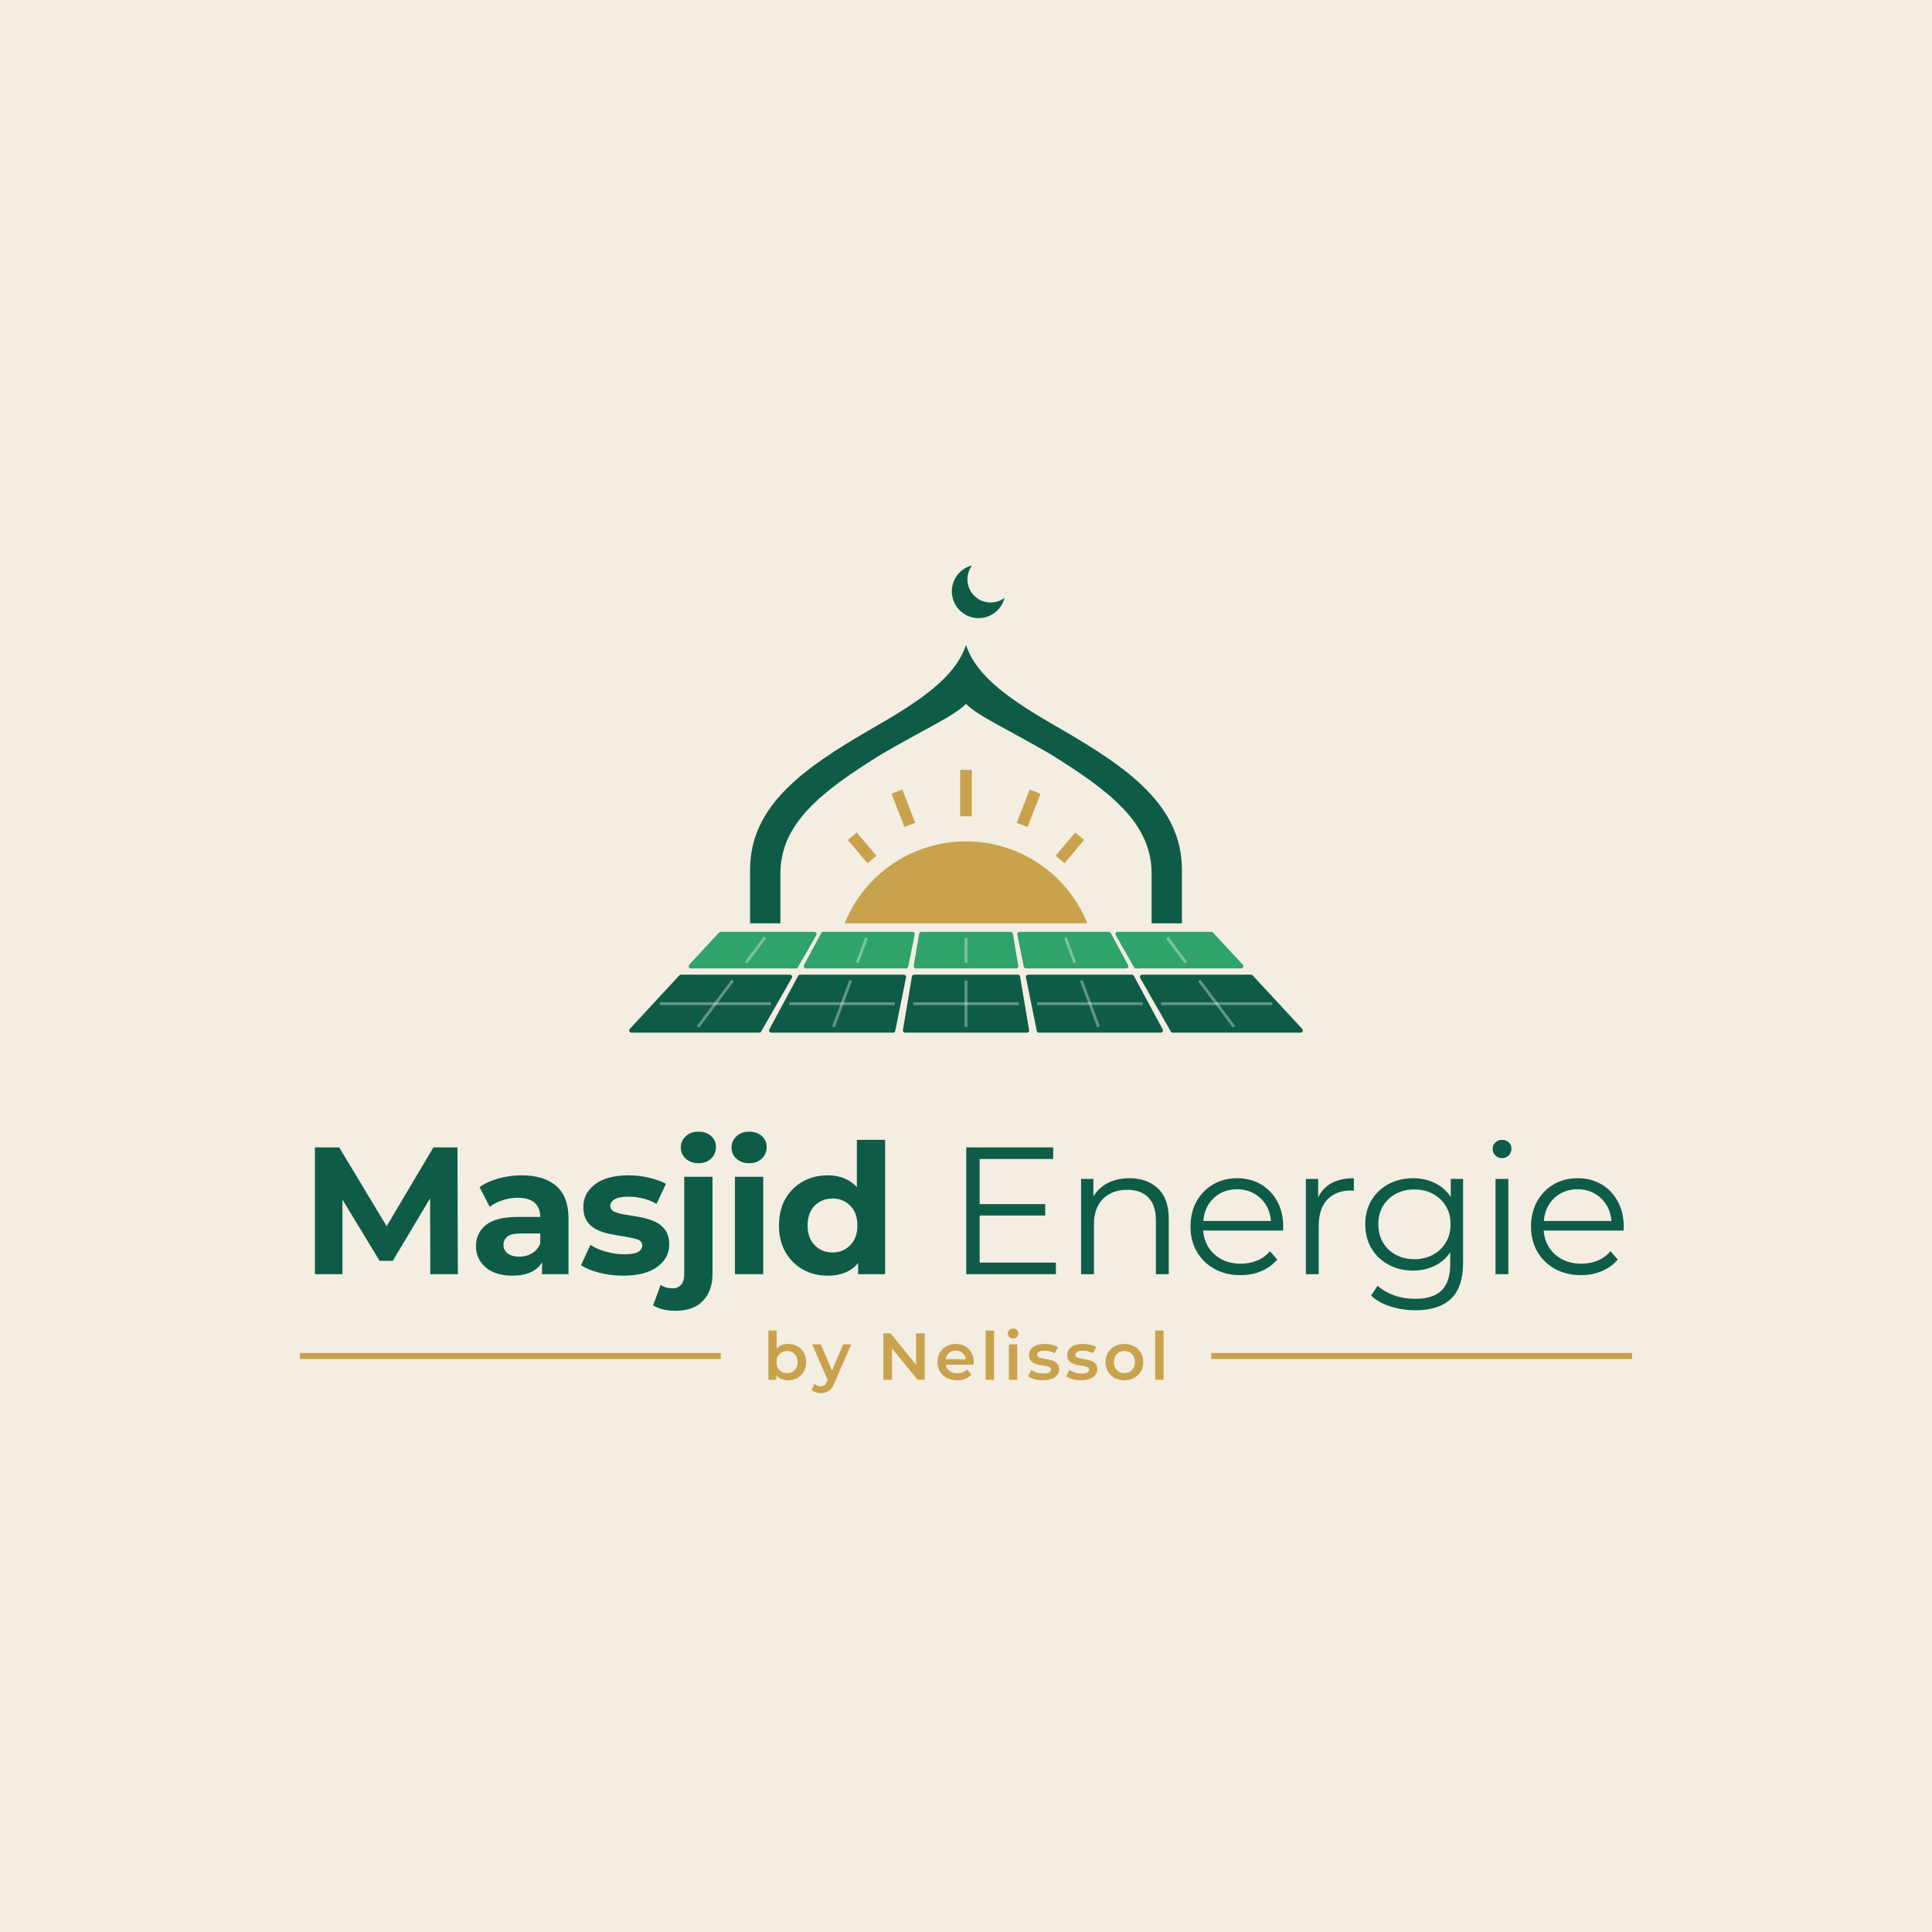
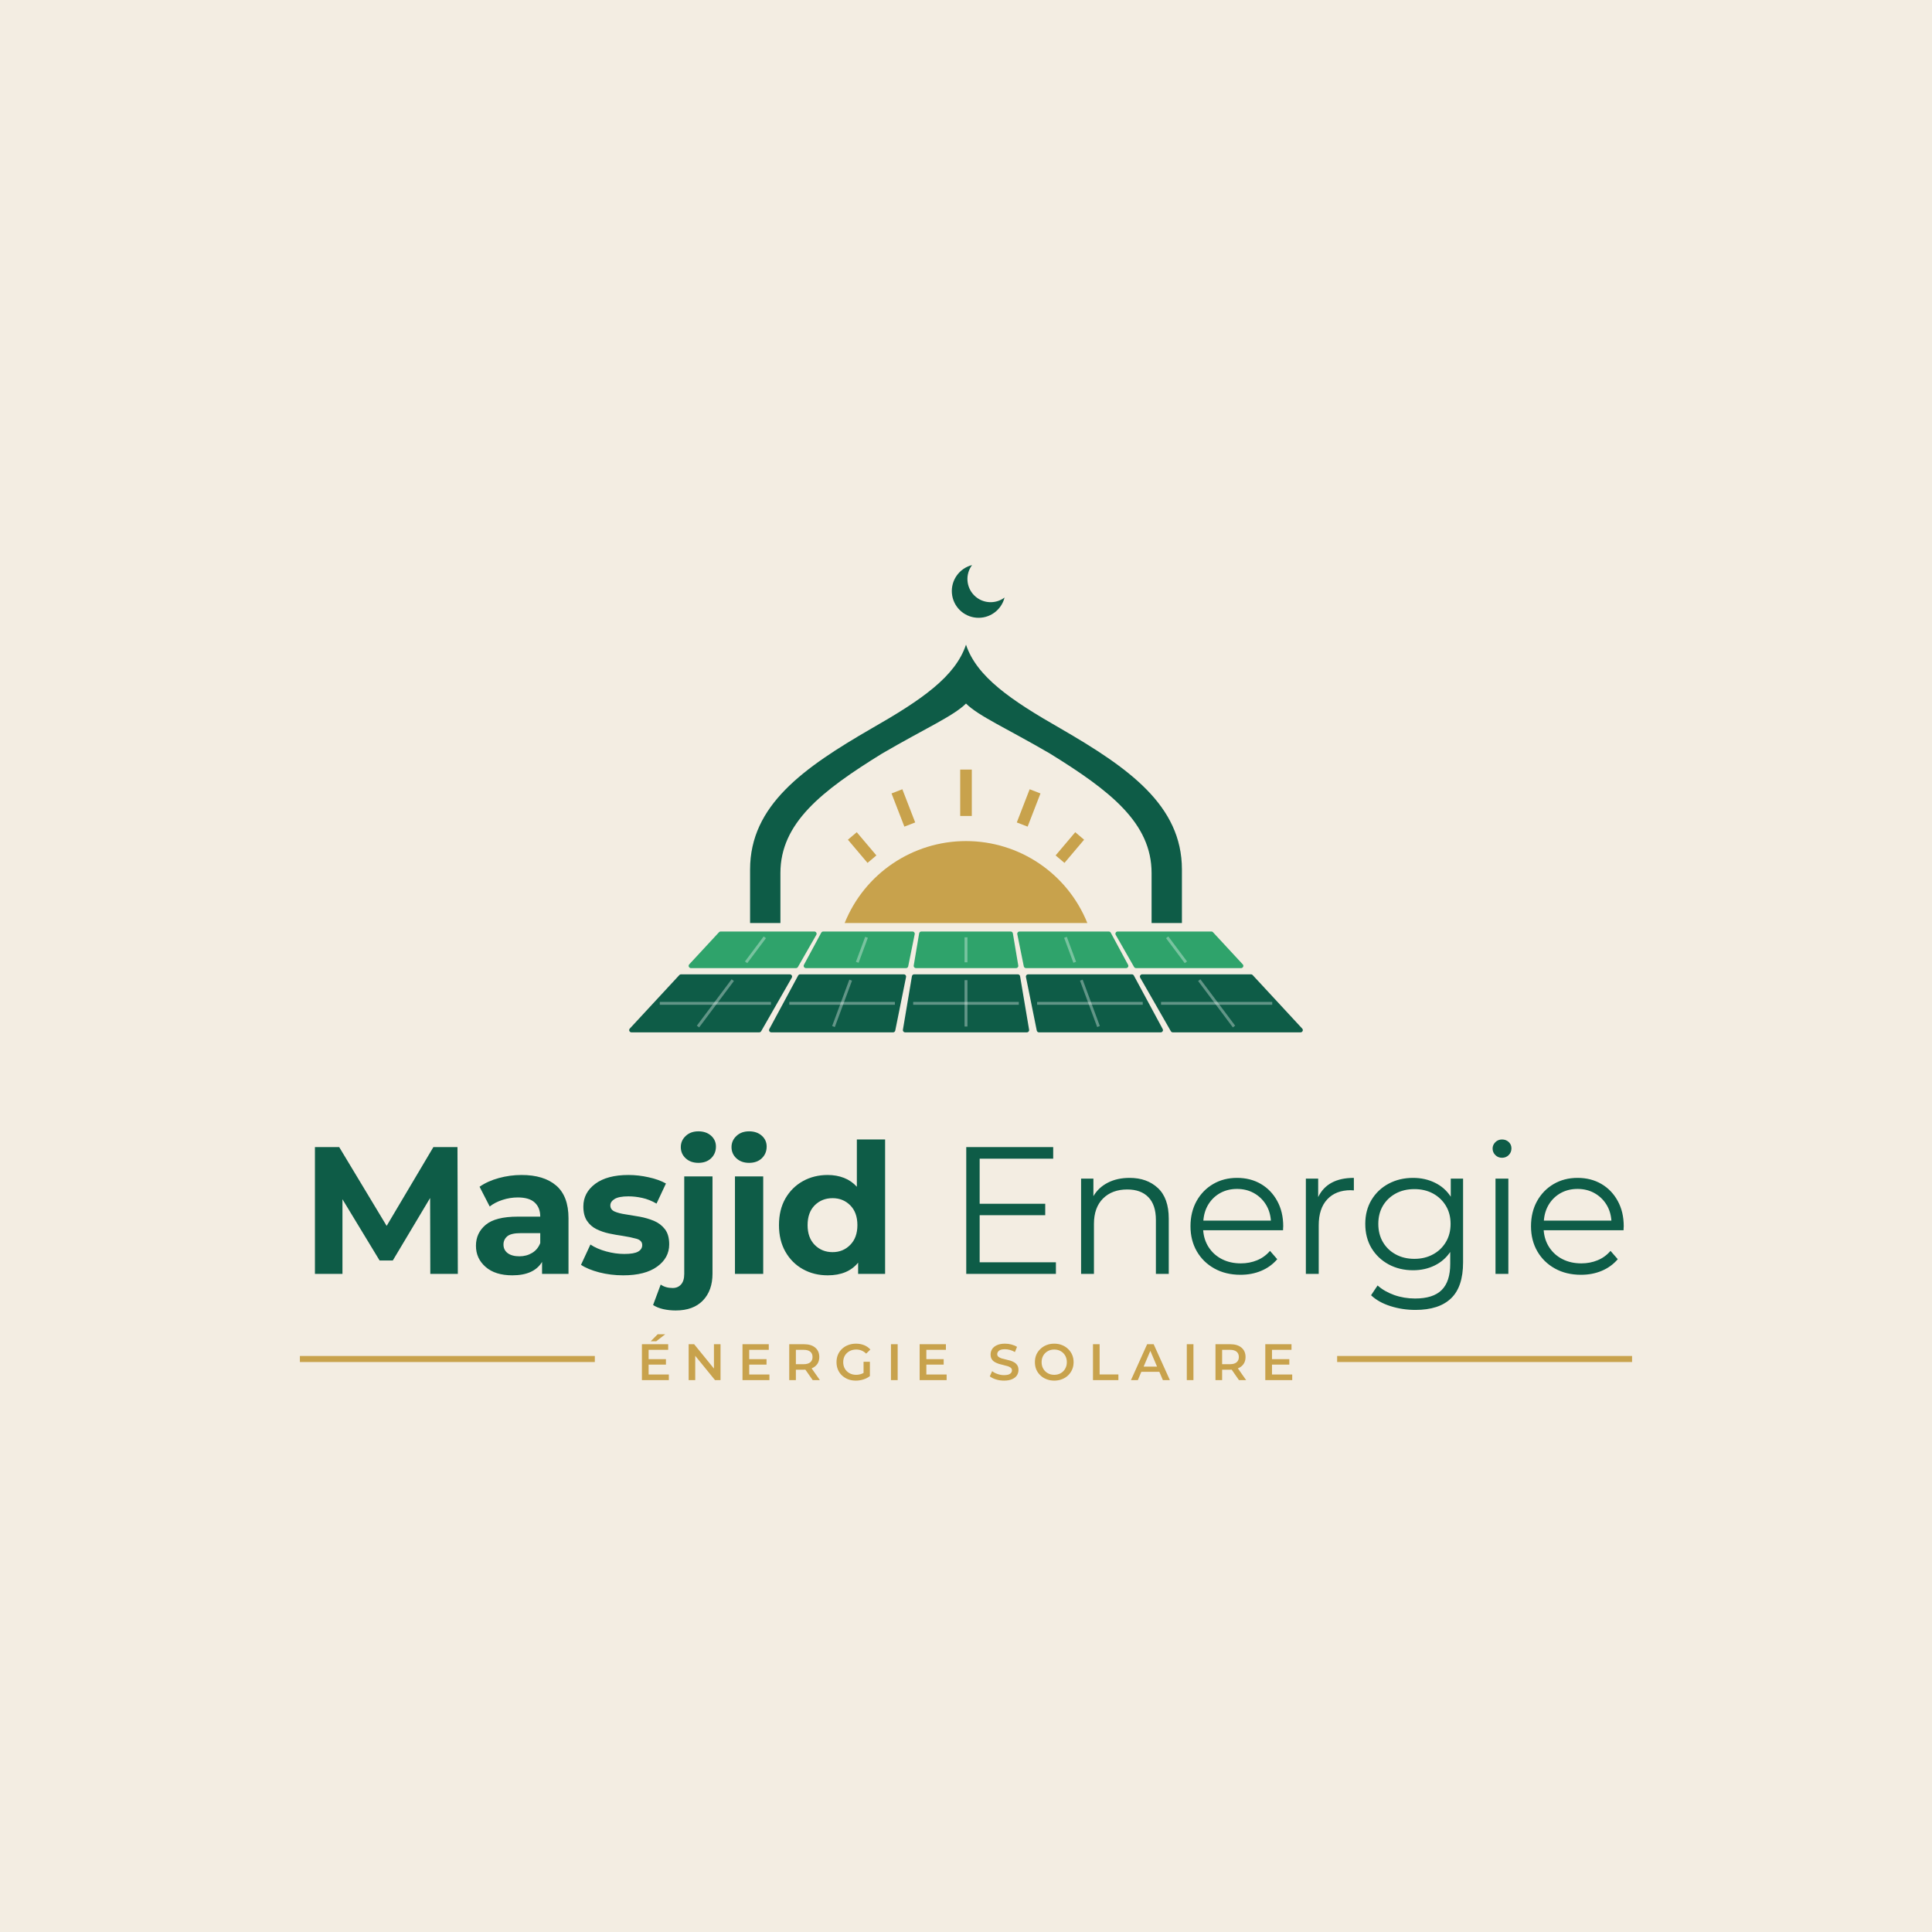
<svg xmlns="http://www.w3.org/2000/svg" viewBox="0 0 400 400" width="2160" height="2160">
  <rect width="400" height="400" fill="#f3ede2" />
-   <svg x="125" y="114.326" width="150" height="101.97" viewBox="0 0 406 276">
+   <svg x="125" y="114.259" width="150" height="101.97" viewBox="0 0 406 276">
    <path d="M206.4 7.4A15 15 0 1 0 224.6 25.6A13 13 0 0 1 206.4 7.4Z" fill="#0e5c47" />
    <path d="M82 208L82 178C82 142 112 121 150 99C178 83 197 70 203 52C209 70 228 83 256 99C294 121 324 142 324 178L324 208L307 208L307 180C307 152 284 134 250 113C226 99 210 92 203 85C196 92 180 99 156 113C122 134 99 152 99 180L99 208Z" fill="#0e5c47" />
    <g stroke="#c8a24c" stroke-width="6.5">
      <line x1="203" y1="148" x2="203" y2="122" />
      <line x1="171.5" y1="152.8" x2="164.3" y2="134.2" />
      <line x1="234.5" y1="152.8" x2="241.7" y2="134.2" />
      <line x1="150.3" y1="172.2" x2="139.3" y2="159.2" />
      <line x1="255.7" y1="172.2" x2="266.7" y2="159.2" />
    </g>
    <path d="M135 208A73.3 73.3 0 0 1 271 208Z" fill="#c8a24c" />
    <g fill="#2fa36b" stroke="#2fa36b" stroke-width="2.5" stroke-linejoin="round">
      <polygon points="65.5,214 118.03,214 107.73,232 48.83,232" />
      <polygon points="122.98,214 173.03,214 169.39,232 113.28,232" />
      <polygon points="177.98,214 228.03,214 231.06,232 174.94,232" />
      <polygon points="232.97,214 283.02,214 292.73,232 236.61,232" />
      <polygon points="287.98,214 340.5,214 357.17,232 298.27,232" />
    </g>
    <g fill="#0e5c47" stroke="#0e5c47" stroke-width="2.5" stroke-linejoin="round">
      <polygon points="43.28,238 104.29,238 87.13,268 15.5,268" />
      <polygon points="110.04,238 168.18,238 162.13,268 93.88,268" />
      <polygon points="173.93,238 232.07,238 237.13,268 168.88,268" />
      <polygon points="237.82,238 295.96,238 312.13,268 243.88,268" />
      <polygon points="301.71,238 362.72,238 390.5,268 318.88,268" />
    </g>
    <g stroke="#ffffff" stroke-opacity="0.35" stroke-width="1.6">
      <line x1="90.26" y1="216" x2="79.78" y2="230" />
      <line x1="147.26" y1="216" x2="142.07" y2="230" />
      <line x1="203" y1="216" x2="203" y2="230" />
      <line x1="258.74" y1="216" x2="263.93" y2="230" />
      <line x1="315.74" y1="216" x2="326.22" y2="230" />
      <line x1="72.29" y1="240" x2="52.81" y2="266" />
      <line x1="138.37" y1="240" x2="128.74" y2="266" />
      <line x1="203" y1="240" x2="203" y2="266" />
      <line x1="267.63" y1="240" x2="277.26" y2="266" />
      <line x1="333.71" y1="240" x2="353.19" y2="266" />
      <line x1="31.39" y1="253" x2="93.71" y2="253" />
      <line x1="103.96" y1="253" x2="163.15" y2="253" />
      <line x1="173.4" y1="253" x2="232.6" y2="253" />
      <line x1="242.85" y1="253" x2="302.04" y2="253" />
      <line x1="312.29" y1="253" x2="374.61" y2="253" />
    </g>
  </svg>
-   <g transform="translate(62.09 234.30) scale(1.25)">
+   <g transform="translate(62.09 234.23) scale(1.25)">
    <path fill="#0e5c47" d="M7.05 23.61L2.49 23.61L2.49 2.61L6.51 2.61L14.37 15.66L22.11 2.61L26.10 2.61L26.16 23.61L21.60 23.61L21.57 11.04L15.39 21.39L13.20 21.39L7.05 11.25L7.05 23.61ZM44.49 23.61L40.11 23.61L40.11 21.63Q38.76 23.85 35.19 23.85L35.19 23.85Q32.34 23.85 30.75 22.45Q29.16 21.06 29.16 18.96L29.16 18.96Q29.16 16.83 30.78 15.48Q32.40 14.13 36.09 14.13L36.09 14.13L39.81 14.13L39.81 14.13Q39.81 12.63 38.89 11.79Q37.98 10.95 36.09 10.95L36.09 10.95Q34.80 10.95 33.55 11.36Q32.31 11.76 31.44 12.45L31.44 12.45L29.76 9.18Q31.08 8.25 32.94 7.74Q34.80 7.23 36.72 7.23L36.72 7.23Q40.41 7.23 42.45 8.98Q44.49 10.74 44.49 14.40L44.49 14.40L44.49 23.61ZM39.81 18.51L39.81 18.51L39.81 16.86L36.60 16.86Q34.95 16.86 34.33 17.40Q33.72 17.94 33.72 18.75L33.72 18.75Q33.72 19.65 34.42 20.18Q35.13 20.70 36.36 20.70L36.36 20.70Q37.53 20.70 38.46 20.14Q39.39 19.59 39.81 18.51ZM53.55 23.85L53.55 23.85Q51.48 23.85 49.57 23.36Q47.67 22.86 46.56 22.11L46.56 22.11L48.12 18.75Q49.20 19.47 50.73 19.89Q52.26 20.31 53.73 20.31L53.73 20.31Q55.35 20.31 56.02 19.92Q56.70 19.53 56.70 18.84L56.70 18.84Q56.70 18.06 55.74 17.79Q54.78 17.52 53.43 17.31L53.43 17.31Q52.35 17.16 51.22 16.92Q50.10 16.68 49.12 16.20Q48.15 15.72 47.55 14.82Q46.95 13.92 46.95 12.45L46.95 12.45Q46.95 10.17 48.91 8.70Q50.88 7.23 54.42 7.23L54.42 7.23Q56.07 7.23 57.76 7.61Q59.46 7.98 60.63 8.64L60.63 8.64L59.07 11.97Q57.87 11.28 56.70 11.03Q55.53 10.77 54.42 10.77L54.42 10.77Q52.83 10.77 52.12 11.21Q51.42 11.64 51.42 12.27L51.42 12.27Q51.42 12.96 52.12 13.28Q52.83 13.59 53.94 13.75Q55.05 13.92 56.29 14.14Q57.54 14.37 58.65 14.83Q59.76 15.30 60.46 16.21Q61.17 17.13 61.17 18.72L61.17 18.72Q61.17 20.97 59.17 22.41Q57.18 23.85 53.55 23.85ZM62.25 29.67L62.25 29.67Q61.17 29.67 60.18 29.45Q59.19 29.22 58.50 28.77L58.50 28.77L59.76 25.38Q60.57 25.95 61.74 25.95L61.74 25.95Q62.61 25.95 63.13 25.36Q63.66 24.78 63.66 23.61L63.66 23.61L63.66 7.47L68.34 7.47L68.34 23.58Q68.34 26.37 66.75 28.02Q65.16 29.67 62.25 29.67ZM66.00 5.22L66.00 5.22Q64.71 5.22 63.90 4.47Q63.09 3.72 63.09 2.61L63.09 2.61Q63.09 1.53 63.90 0.77Q64.71 0 66.00 0L66.00 0Q67.29 0 68.10 0.72Q68.91 1.44 68.91 2.52L68.91 2.52Q68.91 3.69 68.11 4.46Q67.32 5.22 66.00 5.22ZM76.74 23.61L72.06 23.61L72.06 7.47L76.74 7.47L76.74 23.61ZM74.40 5.22L74.40 5.22Q73.11 5.22 72.30 4.47Q71.49 3.72 71.49 2.61L71.49 2.61Q71.49 1.53 72.30 0.77Q73.11 0 74.40 0L74.40 0Q75.69 0 76.50 0.72Q77.31 1.44 77.31 2.52L77.31 2.52Q77.31 3.69 76.51 4.46Q75.72 5.22 74.40 5.22ZM87.42 23.85L87.42 23.85Q85.14 23.85 83.31 22.83Q81.48 21.81 80.41 19.93Q79.35 18.06 79.35 15.54L79.35 15.54Q79.35 12.99 80.41 11.13Q81.48 9.27 83.31 8.25Q85.14 7.23 87.42 7.23L87.42 7.23Q88.89 7.23 90.12 7.71Q91.35 8.19 92.25 9.18L92.25 9.18L92.25 1.35L96.93 1.35L96.93 23.61L92.46 23.61L92.46 21.75Q90.75 23.85 87.42 23.85ZM88.23 20.01L88.23 20.01Q89.97 20.01 91.15 18.81Q92.34 17.61 92.34 15.54L92.34 15.54Q92.34 13.44 91.15 12.25Q89.97 11.07 88.23 11.07L88.23 11.07Q86.46 11.07 85.27 12.25Q84.09 13.44 84.09 15.54L84.09 15.54Q84.09 17.61 85.27 18.81Q86.46 20.01 88.23 20.01Z" />
    <path fill="#0e5c47" d="M125.22 23.61L110.37 23.61L110.37 2.61L124.77 2.61L124.77 4.53L112.59 4.53L112.59 12L123.45 12L123.45 13.89L112.59 13.89L112.59 21.69L125.22 21.69L125.22 23.61ZM131.52 23.61L129.39 23.61L129.39 7.83L131.43 7.83L131.43 10.74Q132.27 9.30 133.81 8.51Q135.36 7.71 137.43 7.71L137.43 7.71Q140.31 7.71 142.11 9.39Q143.91 11.07 143.91 14.46L143.91 14.46L143.91 23.61L141.78 23.61L141.78 14.67Q141.78 12.18 140.53 10.90Q139.29 9.63 137.04 9.63L137.04 9.63Q134.52 9.63 133.02 11.13Q131.52 12.63 131.52 15.33L131.52 15.33L131.52 23.61ZM155.79 23.76L155.79 23.76Q153.33 23.76 151.47 22.72Q149.61 21.69 148.56 19.88Q147.51 18.06 147.51 15.72L147.51 15.72Q147.51 13.38 148.51 11.56Q149.52 9.75 151.26 8.73Q153.00 7.71 155.22 7.71L155.22 7.71Q157.44 7.71 159.16 8.71Q160.89 9.72 161.88 11.54Q162.87 13.35 162.87 15.72L162.87 15.72Q162.87 15.87 162.85 16.04Q162.84 16.20 162.84 16.38L162.84 16.38L149.61 16.38Q149.73 18 150.55 19.24Q151.38 20.49 152.74 21.18Q154.11 21.87 155.85 21.87L155.85 21.87Q157.29 21.87 158.53 21.36Q159.78 20.85 160.68 19.80L160.68 19.80L161.88 21.18Q160.80 22.44 159.24 23.10Q157.68 23.76 155.79 23.76ZM149.64 14.79L149.64 14.79L160.83 14.79Q160.71 13.23 159.96 12.06Q159.21 10.89 157.98 10.21Q156.75 9.54 155.22 9.54L155.22 9.54Q153.69 9.54 152.47 10.20Q151.26 10.86 150.51 12.04Q149.76 13.23 149.64 14.79ZM168.75 23.61L166.62 23.61L166.62 7.83L168.66 7.83L168.66 10.89Q170.19 7.71 174.57 7.71L174.57 7.71L174.57 9.78Q174.42 9.78 174.30 9.77Q174.18 9.75 174.06 9.75L174.06 9.75Q171.57 9.75 170.16 11.27Q168.75 12.78 168.75 15.57L168.75 15.57L168.75 23.61ZM184.77 29.58L184.77 29.58Q182.61 29.58 180.63 28.95Q178.65 28.32 177.42 27.15L177.42 27.15L178.50 25.53Q179.61 26.52 181.24 27.11Q182.88 27.69 184.71 27.69L184.71 27.69Q187.71 27.69 189.12 26.28Q190.53 24.87 190.53 21.96L190.53 21.96L190.53 19.98Q189.54 21.45 187.93 22.23Q186.33 23.01 184.38 23.01L184.38 23.01Q182.13 23.01 180.33 22.04Q178.53 21.06 177.49 19.34Q176.46 17.61 176.46 15.33L176.46 15.33Q176.46 13.08 177.49 11.36Q178.53 9.63 180.33 8.67Q182.13 7.71 184.38 7.71L184.38 7.71Q186.36 7.71 187.99 8.51Q189.63 9.30 190.62 10.83L190.62 10.83L190.62 7.83L192.66 7.83L192.66 21.69Q192.66 25.77 190.66 27.67Q188.67 29.58 184.77 29.58ZM184.59 21.12L184.59 21.12Q186.33 21.12 187.68 20.38Q189.03 19.65 189.81 18.34Q190.59 17.04 190.59 15.33L190.59 15.33Q190.59 13.62 189.81 12.33Q189.03 11.04 187.68 10.30Q186.33 9.57 184.59 9.57L184.59 9.57Q182.85 9.57 181.50 10.30Q180.15 11.04 179.38 12.33Q178.62 13.62 178.62 15.33L178.62 15.33Q178.62 17.04 179.38 18.34Q180.15 19.65 181.50 20.38Q182.85 21.12 184.59 21.12ZM200.16 23.61L198.03 23.61L198.03 7.83L200.16 7.83L200.16 23.61ZM199.11 4.38L199.11 4.38Q198.45 4.38 198.00 3.93Q197.55 3.48 197.55 2.85L197.55 2.85Q197.55 2.25 198.00 1.80Q198.45 1.35 199.11 1.35L199.11 1.35Q199.77 1.35 200.22 1.77Q200.67 2.19 200.67 2.82L200.67 2.82Q200.67 3.48 200.22 3.93Q199.77 4.38 199.11 4.38ZM212.19 23.76L212.19 23.76Q209.73 23.76 207.87 22.72Q206.01 21.69 204.96 19.88Q203.91 18.06 203.91 15.72L203.91 15.72Q203.91 13.38 204.91 11.56Q205.92 9.75 207.66 8.73Q209.40 7.71 211.62 7.71L211.62 7.71Q213.84 7.71 215.56 8.71Q217.29 9.72 218.28 11.54Q219.27 13.35 219.27 15.72L219.27 15.72Q219.27 15.87 219.25 16.04Q219.24 16.20 219.24 16.38L219.24 16.38L206.01 16.38Q206.13 18 206.95 19.24Q207.78 20.49 209.14 21.18Q210.51 21.87 212.25 21.87L212.25 21.87Q213.69 21.87 214.93 21.36Q216.18 20.85 217.08 19.80L217.08 19.80L218.28 21.18Q217.20 22.44 215.64 23.10Q214.08 23.76 212.19 23.76ZM206.04 14.79L206.04 14.79L217.23 14.79Q217.11 13.23 216.36 12.06Q215.61 10.89 214.38 10.21Q213.15 9.54 211.62 9.54L211.62 9.54Q210.09 9.54 208.87 10.20Q207.66 10.86 206.91 12.04Q206.16 13.23 206.04 14.79Z" />
-     <path fill="#c8a24c" d="M80.86 41.18L80.86 41.18Q80.26 41.18 79.76 40.97Q79.26 40.76 78.91 40.33L78.91 40.33L78.91 41.10L77.60 41.10L77.60 32.94L78.97 32.94L78.97 35.94Q79.33 35.55 79.81 35.35Q80.29 35.16 80.86 35.16L80.86 35.16Q81.71 35.16 82.38 35.53Q83.06 35.90 83.45 36.58Q83.84 37.25 83.84 38.16L83.84 38.16Q83.84 39.08 83.45 39.75Q83.06 40.43 82.38 40.80Q81.71 41.18 80.86 41.18ZM80.70 40.00L80.70 40.00Q81.20 40.00 81.59 39.78Q81.98 39.55 82.21 39.14Q82.44 38.73 82.44 38.16L82.44 38.16Q82.44 37.60 82.21 37.19Q81.98 36.78 81.59 36.55Q81.20 36.33 80.70 36.33L80.70 36.33Q80.21 36.33 79.81 36.55Q79.41 36.78 79.18 37.19Q78.95 37.60 78.95 38.16L78.95 38.16Q78.95 38.73 79.18 39.14Q79.41 39.55 79.81 39.78Q80.21 40.00 80.70 40.00ZM86.29 43.31L86.29 43.31Q85.86 43.31 85.43 43.17Q85.00 43.03 84.72 42.77L84.72 42.77L85.27 41.76Q85.70 42.17 86.28 42.17L86.28 42.17Q86.64 42.17 86.88 41.98Q87.11 41.79 87.31 41.35L87.31 41.35L87.41 41.11L84.85 35.23L86.28 35.23L88.13 39.58L89.99 35.23L91.31 35.23L88.56 41.57Q88.15 42.58 87.59 42.94Q87.03 43.31 86.29 43.31ZM98.07 41.10L96.65 41.10L96.65 33.40L97.83 33.40L102.07 38.62L102.07 33.40L103.49 33.40L103.49 41.10L102.32 41.10L98.07 35.89L98.07 41.10ZM108.85 41.18L108.85 41.18Q107.87 41.18 107.14 40.79Q106.41 40.40 106.01 39.72Q105.61 39.04 105.61 38.16L105.61 38.16Q105.61 37.28 106.00 36.61Q106.39 35.93 107.07 35.55Q107.76 35.16 108.64 35.16L108.64 35.16Q109.50 35.16 110.17 35.54Q110.84 35.91 111.23 36.60Q111.61 37.28 111.61 38.20L111.61 38.20Q111.61 38.29 111.61 38.40Q111.60 38.51 111.59 38.60L111.59 38.60L106.98 38.60Q107.10 39.24 107.61 39.63Q108.11 40.01 108.88 40.01L108.88 40.01Q109.86 40.01 110.48 39.38L110.48 39.38L111.22 40.22Q110.40 41.18 108.85 41.18ZM106.97 37.69L106.97 37.69L110.30 37.69Q110.21 37.05 109.76 36.66Q109.31 36.26 108.64 36.26L108.64 36.26Q107.97 36.26 107.52 36.65Q107.07 37.04 106.97 37.69ZM114.97 41.10L113.59 41.10L113.59 32.94L114.97 32.94L114.97 41.10ZM118.81 41.10L117.43 41.10L117.43 35.23L118.81 35.23L118.81 41.10ZM118.12 34.26L118.12 34.26Q117.74 34.26 117.49 34.02Q117.24 33.78 117.24 33.43L117.24 33.43Q117.24 33.09 117.49 32.85Q117.74 32.61 118.12 32.61L118.12 32.61Q118.51 32.61 118.76 32.84Q119.00 33.06 119.00 33.40L119.00 33.40Q119.00 33.77 118.76 34.01Q118.51 34.26 118.12 34.26ZM123.08 41.18L123.08 41.18Q122.35 41.18 121.67 40.99Q120.99 40.80 120.60 40.52L120.60 40.52L121.13 39.47Q121.51 39.74 122.07 39.90Q122.62 40.06 123.17 40.06L123.17 40.06Q123.83 40.06 124.12 39.88Q124.40 39.70 124.40 39.41L124.40 39.41Q124.40 39.12 124.14 39.00Q123.88 38.87 123.46 38.80Q123.05 38.74 122.59 38.66Q122.13 38.58 121.72 38.42Q121.30 38.25 121.04 37.92Q120.77 37.58 120.77 37.00L120.77 37.00Q120.77 36.16 121.47 35.66Q122.17 35.16 123.36 35.16L123.36 35.16Q123.94 35.16 124.55 35.29Q125.16 35.43 125.56 35.67L125.56 35.67L125.03 36.71Q124.61 36.47 124.19 36.37Q123.77 36.27 123.35 36.27L123.35 36.27Q122.72 36.27 122.42 36.46Q122.12 36.65 122.12 36.93L122.12 36.93Q122.12 37.23 122.38 37.37Q122.64 37.52 123.06 37.58Q123.47 37.65 123.93 37.73Q124.39 37.81 124.81 37.98Q125.22 38.14 125.48 38.47Q125.75 38.79 125.75 39.36L125.75 39.36Q125.75 40.19 125.03 40.68Q124.32 41.18 123.08 41.18ZM129.41 41.18L129.41 41.18Q128.67 41.18 128.00 40.99Q127.32 40.80 126.92 40.52L126.92 40.52L127.45 39.47Q127.84 39.74 128.39 39.90Q128.95 40.06 129.50 40.06L129.50 40.06Q130.16 40.06 130.44 39.88Q130.73 39.70 130.73 39.41L130.73 39.41Q130.73 39.12 130.47 39.00Q130.20 38.87 129.79 38.80Q129.38 38.74 128.91 38.66Q128.45 38.58 128.04 38.42Q127.63 38.25 127.36 37.92Q127.10 37.58 127.10 37.00L127.10 37.00Q127.10 36.16 127.80 35.66Q128.50 35.16 129.68 35.16L129.68 35.16Q130.27 35.16 130.88 35.29Q131.49 35.43 131.88 35.67L131.88 35.67L131.36 36.71Q130.94 36.47 130.52 36.37Q130.09 36.27 129.67 36.27L129.67 36.27Q129.05 36.27 128.74 36.46Q128.44 36.65 128.44 36.93L128.44 36.93Q128.44 37.23 128.71 37.37Q128.97 37.52 129.38 37.58Q129.79 37.65 130.26 37.73Q130.72 37.81 131.13 37.98Q131.54 38.14 131.81 38.47Q132.07 38.79 132.07 39.36L132.07 39.36Q132.07 40.19 131.36 40.68Q130.64 41.18 129.41 41.18ZM136.56 41.18L136.56 41.18Q135.66 41.18 134.95 40.79Q134.25 40.40 133.84 39.72Q133.44 39.04 133.44 38.16L133.44 38.16Q133.44 37.28 133.84 36.61Q134.25 35.93 134.95 35.55Q135.66 35.16 136.56 35.16L136.56 35.16Q137.47 35.16 138.18 35.55Q138.89 35.93 139.29 36.61Q139.69 37.28 139.69 38.16L139.69 38.16Q139.69 39.04 139.29 39.72Q138.89 40.40 138.18 40.79Q137.47 41.18 136.56 41.18ZM136.56 40.00L136.56 40.00Q137.32 40.00 137.81 39.51Q138.31 39.01 138.31 38.16L138.31 38.16Q138.31 37.32 137.81 36.82Q137.32 36.33 136.56 36.33L136.56 36.33Q136.06 36.33 135.67 36.55Q135.28 36.78 135.05 37.19Q134.82 37.60 134.82 38.16L134.82 38.16Q134.82 38.73 135.05 39.14Q135.28 39.55 135.67 39.78Q136.06 40.00 136.56 40.00ZM143.05 41.10L141.67 41.10L141.67 32.94L143.05 32.94L143.05 41.10Z" />
-     <rect x="0.00" y="36.66" width="69.70" height="1" fill="#c8a24c" />
-     <rect x="150.95" y="36.66" width="69.70" height="1" fill="#c8a24c" />
+     <path fill="#c8a24c" d="M61.11 41.21L56.65 41.21L56.65 35.26L61.00 35.26L61.00 36.19L57.76 36.19L57.76 37.73L60.63 37.73L60.63 38.64L57.76 38.64L57.76 40.28L61.11 40.28L61.11 41.21ZM59.03 34.77L58.11 34.77L59.26 33.61L60.51 33.61L59.03 34.77ZM65.48 41.21L64.39 41.21L64.39 35.26L65.30 35.26L68.58 39.29L68.58 35.26L69.67 35.26L69.67 41.21L68.76 41.21L65.48 37.18L65.48 41.21ZM77.77 41.21L73.31 41.21L73.31 35.26L77.66 35.26L77.66 36.19L74.42 36.19L74.42 37.73L77.29 37.73L77.29 38.64L74.42 38.64L74.42 40.28L77.77 40.28L77.77 41.21ZM82.15 41.21L81.05 41.21L81.05 35.26L83.49 35.26Q84.68 35.26 85.35 35.82Q86.03 36.39 86.03 37.38L86.03 37.38Q86.03 38.06 85.70 38.54Q85.36 39.02 84.76 39.26L84.76 39.26L86.13 41.21L84.94 41.21L83.72 39.47Q83.61 39.48 83.49 39.48L83.49 39.48L82.15 39.48L82.15 41.21ZM82.15 36.19L82.15 38.57L83.44 38.57Q84.17 38.57 84.54 38.25Q84.91 37.94 84.91 37.38L84.91 37.38Q84.91 36.81 84.54 36.50Q84.17 36.19 83.44 36.19L83.44 36.19L82.15 36.19ZM92.08 41.29L92.08 41.29Q91.38 41.29 90.80 41.07Q90.22 40.84 89.78 40.43Q89.35 40.02 89.11 39.46Q88.88 38.90 88.88 38.23L88.88 38.23Q88.88 37.57 89.11 37.01Q89.35 36.45 89.78 36.04Q90.22 35.62 90.81 35.40Q91.40 35.17 92.10 35.17L92.10 35.17Q92.84 35.17 93.46 35.42Q94.07 35.67 94.49 36.14L94.49 36.14L93.79 36.82Q93.44 36.47 93.03 36.31Q92.62 36.14 92.15 36.14L92.15 36.14Q91.52 36.14 91.03 36.41Q90.54 36.68 90.26 37.15Q89.99 37.62 89.99 38.23L89.99 38.23Q89.99 38.84 90.26 39.31Q90.54 39.79 91.03 40.06Q91.51 40.33 92.14 40.33L92.14 40.33Q92.46 40.33 92.77 40.25Q93.07 40.18 93.36 40.02L93.36 40.02L93.36 38.17L94.41 38.17L94.41 40.54Q93.94 40.91 93.32 41.10Q92.71 41.29 92.08 41.29ZM99.01 41.21L97.90 41.21L97.90 35.26L99.01 35.26L99.01 41.21ZM107.12 41.21L102.65 41.21L102.65 35.26L107.00 35.26L107.00 36.19L103.76 36.19L103.76 37.73L106.63 37.73L106.63 38.64L103.76 38.64L103.76 40.28L107.12 40.28L107.12 41.21ZM116.62 41.29L116.62 41.29Q115.92 41.29 115.28 41.09Q114.65 40.89 114.27 40.58L114.27 40.58L114.66 39.72Q115.01 40.01 115.54 40.19Q116.07 40.38 116.62 40.38L116.62 40.38Q117.32 40.38 117.63 40.16Q117.94 39.93 117.94 39.60L117.94 39.60Q117.94 39.33 117.75 39.16Q117.55 39.00 117.24 38.90Q116.93 38.80 116.55 38.72Q116.17 38.63 115.79 38.52Q115.41 38.40 115.10 38.22Q114.78 38.04 114.59 37.73Q114.40 37.43 114.40 36.95L114.40 36.95Q114.40 36.47 114.66 36.06Q114.92 35.66 115.45 35.42Q115.98 35.17 116.80 35.17L116.80 35.17Q117.33 35.17 117.86 35.31Q118.39 35.45 118.78 35.70L118.78 35.70L118.43 36.56Q118.03 36.32 117.61 36.21Q117.18 36.09 116.79 36.09L116.79 36.09Q116.10 36.09 115.80 36.33Q115.50 36.57 115.50 36.90L115.50 36.90Q115.50 37.17 115.69 37.33Q115.88 37.49 116.19 37.60Q116.51 37.70 116.89 37.78Q117.27 37.86 117.64 37.97Q118.01 38.08 118.33 38.27Q118.64 38.46 118.83 38.76Q119.02 39.06 119.02 39.53L119.02 39.53Q119.02 40.00 118.77 40.41Q118.51 40.81 117.97 41.05Q117.44 41.29 116.62 41.29ZM124.94 41.29L124.94 41.29Q124.25 41.29 123.67 41.06Q123.08 40.84 122.65 40.42Q122.21 40.01 121.97 39.45Q121.74 38.90 121.74 38.23L121.74 38.23Q121.74 37.57 121.97 37.01Q122.21 36.46 122.65 36.05Q123.08 35.63 123.67 35.40Q124.25 35.17 124.94 35.17L124.94 35.17Q125.64 35.17 126.22 35.40Q126.80 35.63 127.24 36.05Q127.67 36.46 127.91 37.01Q128.15 37.57 128.15 38.23L128.15 38.23Q128.15 38.90 127.91 39.45Q127.67 40.01 127.24 40.42Q126.80 40.84 126.22 41.06Q125.64 41.29 124.94 41.29ZM124.94 40.33L124.94 40.33Q125.54 40.33 126.02 40.06Q126.49 39.79 126.76 39.31Q127.03 38.84 127.03 38.23L127.03 38.23Q127.03 37.63 126.76 37.15Q126.49 36.68 126.02 36.41Q125.54 36.14 124.94 36.14L124.94 36.14Q124.34 36.14 123.87 36.41Q123.39 36.68 123.12 37.15Q122.85 37.63 122.85 38.23L122.85 38.23Q122.85 38.84 123.12 39.31Q123.39 39.79 123.87 40.06Q124.34 40.33 124.94 40.33ZM135.57 41.21L131.36 41.21L131.36 35.26L132.46 35.26L132.46 40.27L135.57 40.27L135.57 41.21ZM138.79 41.21L137.65 41.21L140.33 35.26L141.41 35.26L144.10 41.21L142.94 41.21L142.35 39.83L139.37 39.83L138.79 41.21ZM140.86 36.36L139.75 38.97L141.97 38.97L140.86 36.36ZM148.00 41.21L146.90 41.21L146.90 35.26L148.00 35.26L148.00 41.21ZM152.75 41.21L151.65 41.21L151.65 35.26L154.09 35.26Q155.28 35.26 155.95 35.82Q156.63 36.39 156.63 37.38L156.63 37.38Q156.63 38.06 156.30 38.54Q155.97 39.02 155.36 39.26L155.36 39.26L156.73 41.21L155.54 41.21L154.33 39.47Q154.21 39.48 154.10 39.48L154.10 39.48L152.75 39.48L152.75 41.21ZM152.75 36.19L152.75 38.57L154.04 38.57Q154.78 38.57 155.15 38.25Q155.52 37.94 155.52 37.38L155.52 37.38Q155.52 36.81 155.15 36.50Q154.78 36.19 154.04 36.19L154.04 36.19L152.75 36.19ZM164.36 41.21L159.90 41.21L159.90 35.26L164.24 35.26L164.24 36.19L161.01 36.19L161.01 37.73L163.88 37.73L163.88 38.64L161.01 38.64L161.01 40.28L164.36 40.28L164.36 41.21Z" />
+     <rect x="0.00" y="37.21" width="48.85" height="1" fill="#c8a24c" />
+     <rect x="171.80" y="37.21" width="48.85" height="1" fill="#c8a24c" />
  </g>
</svg>
